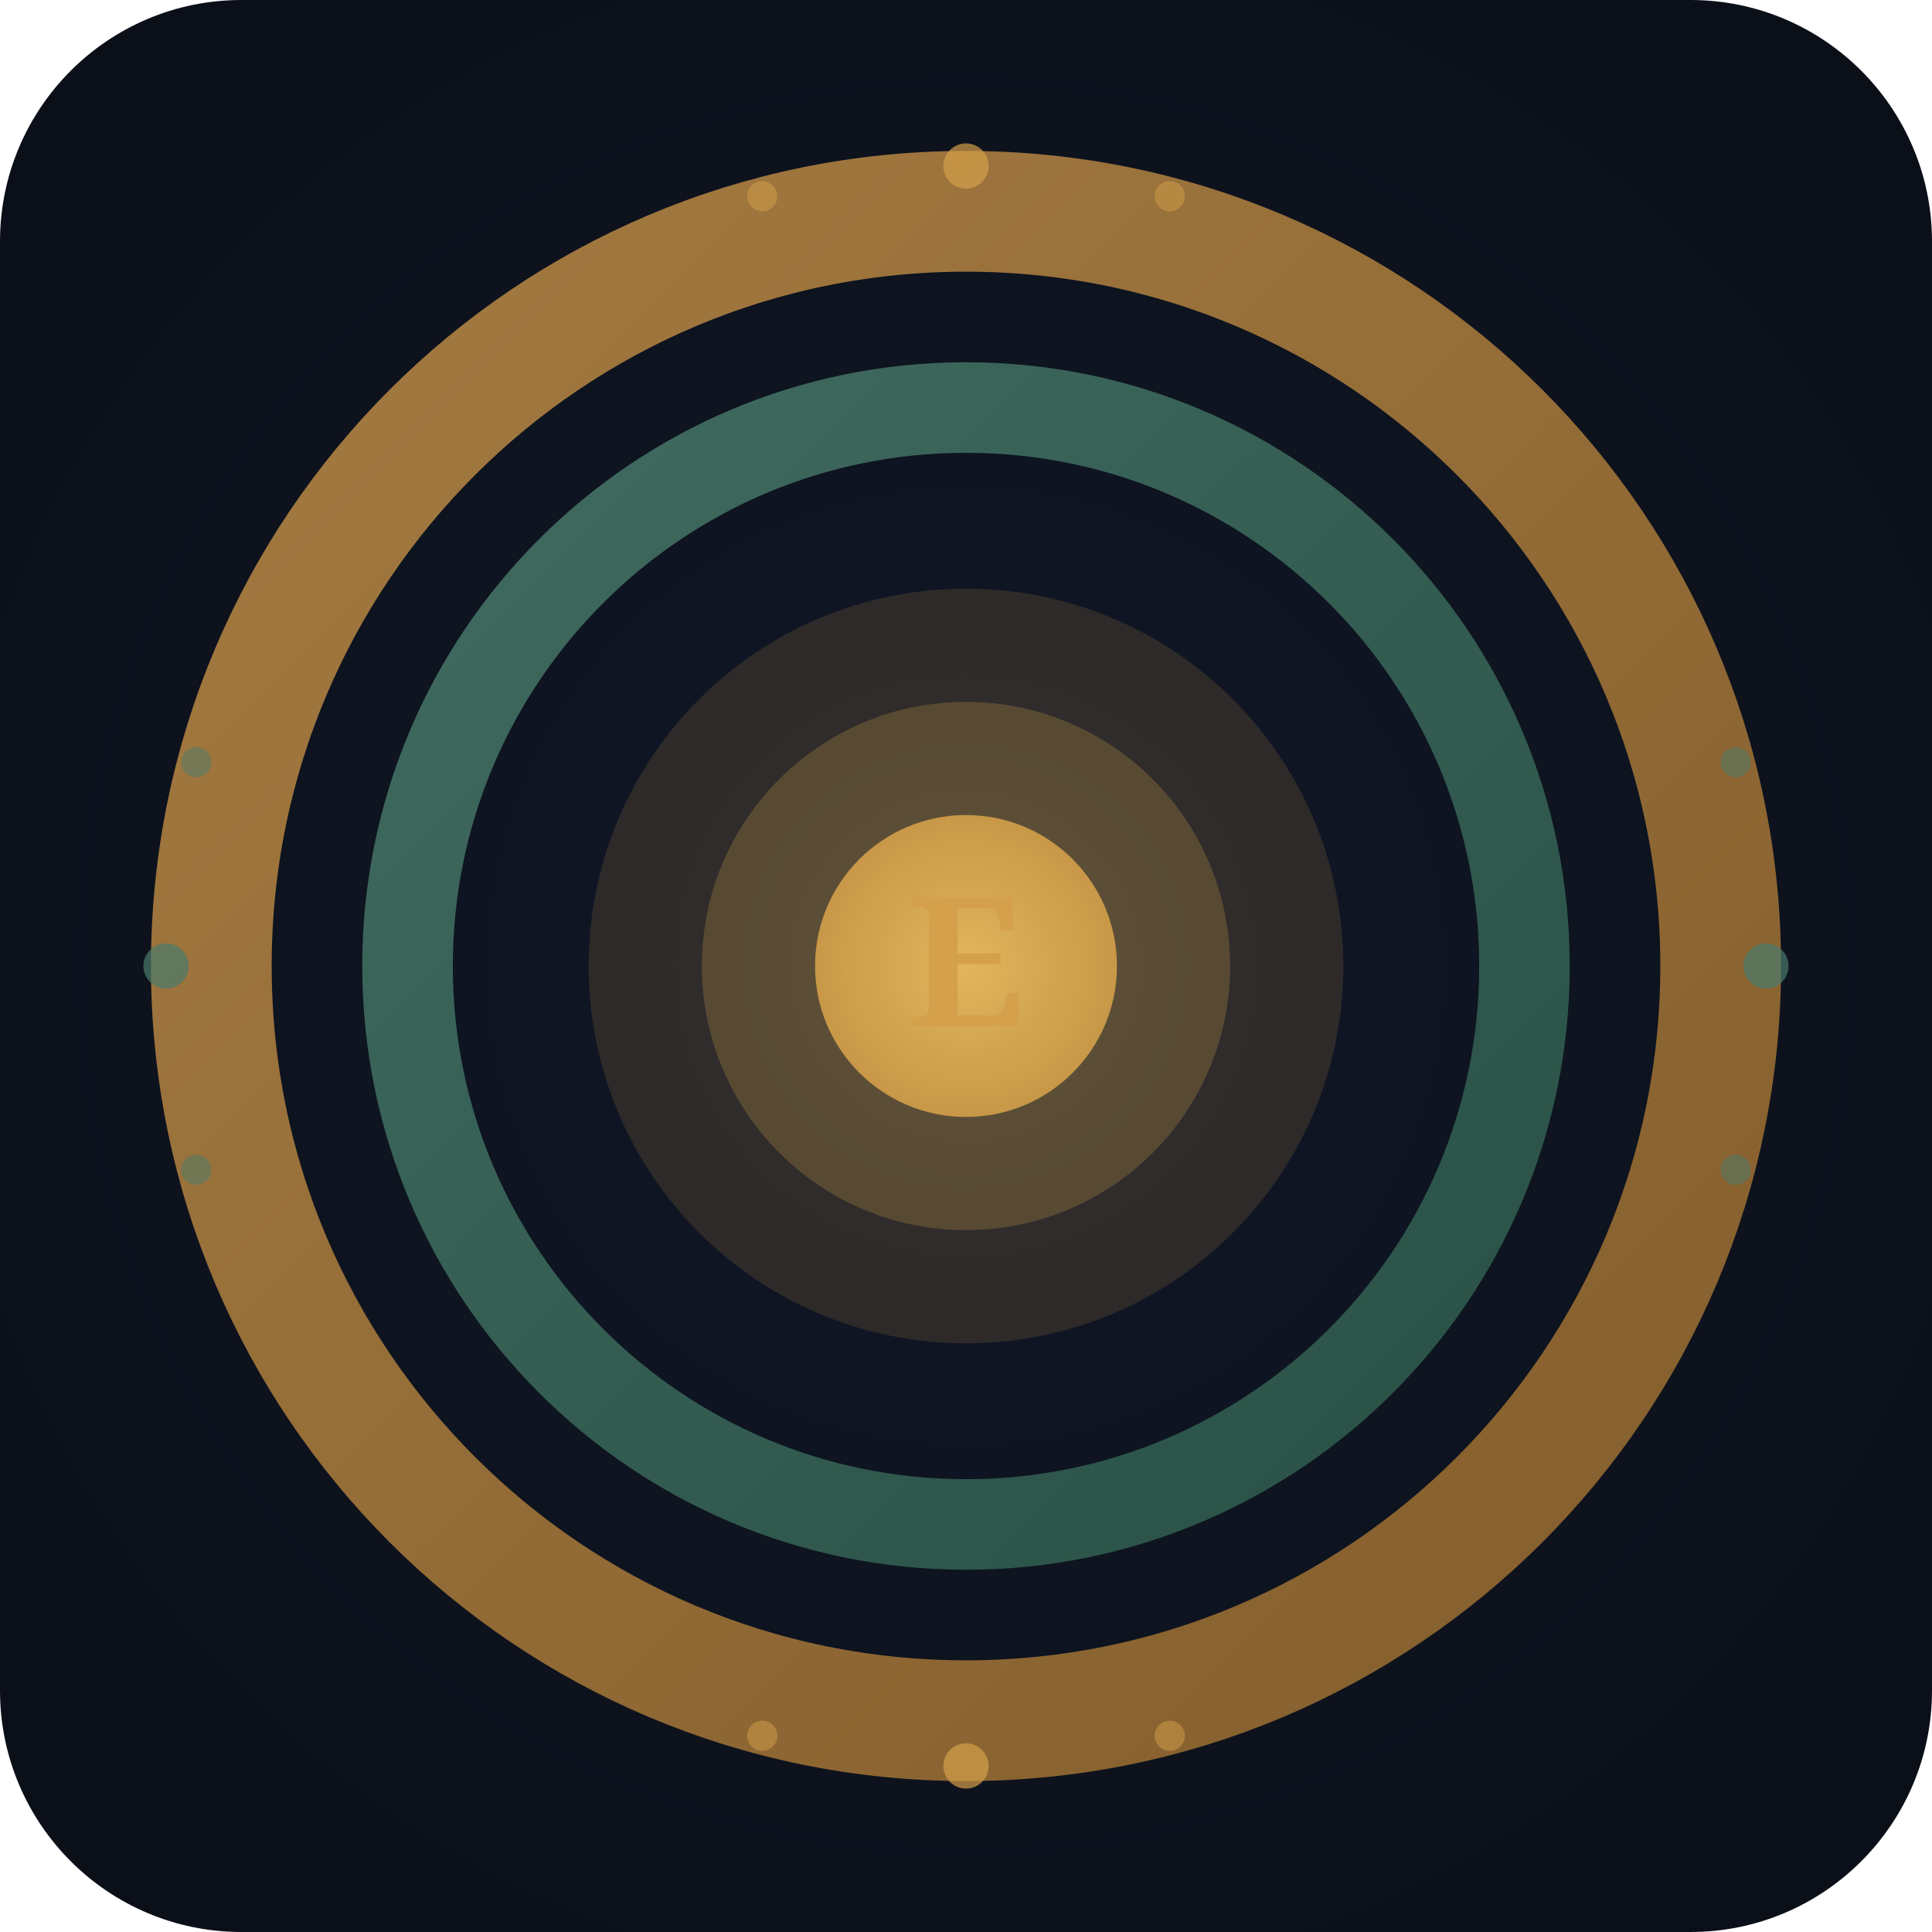
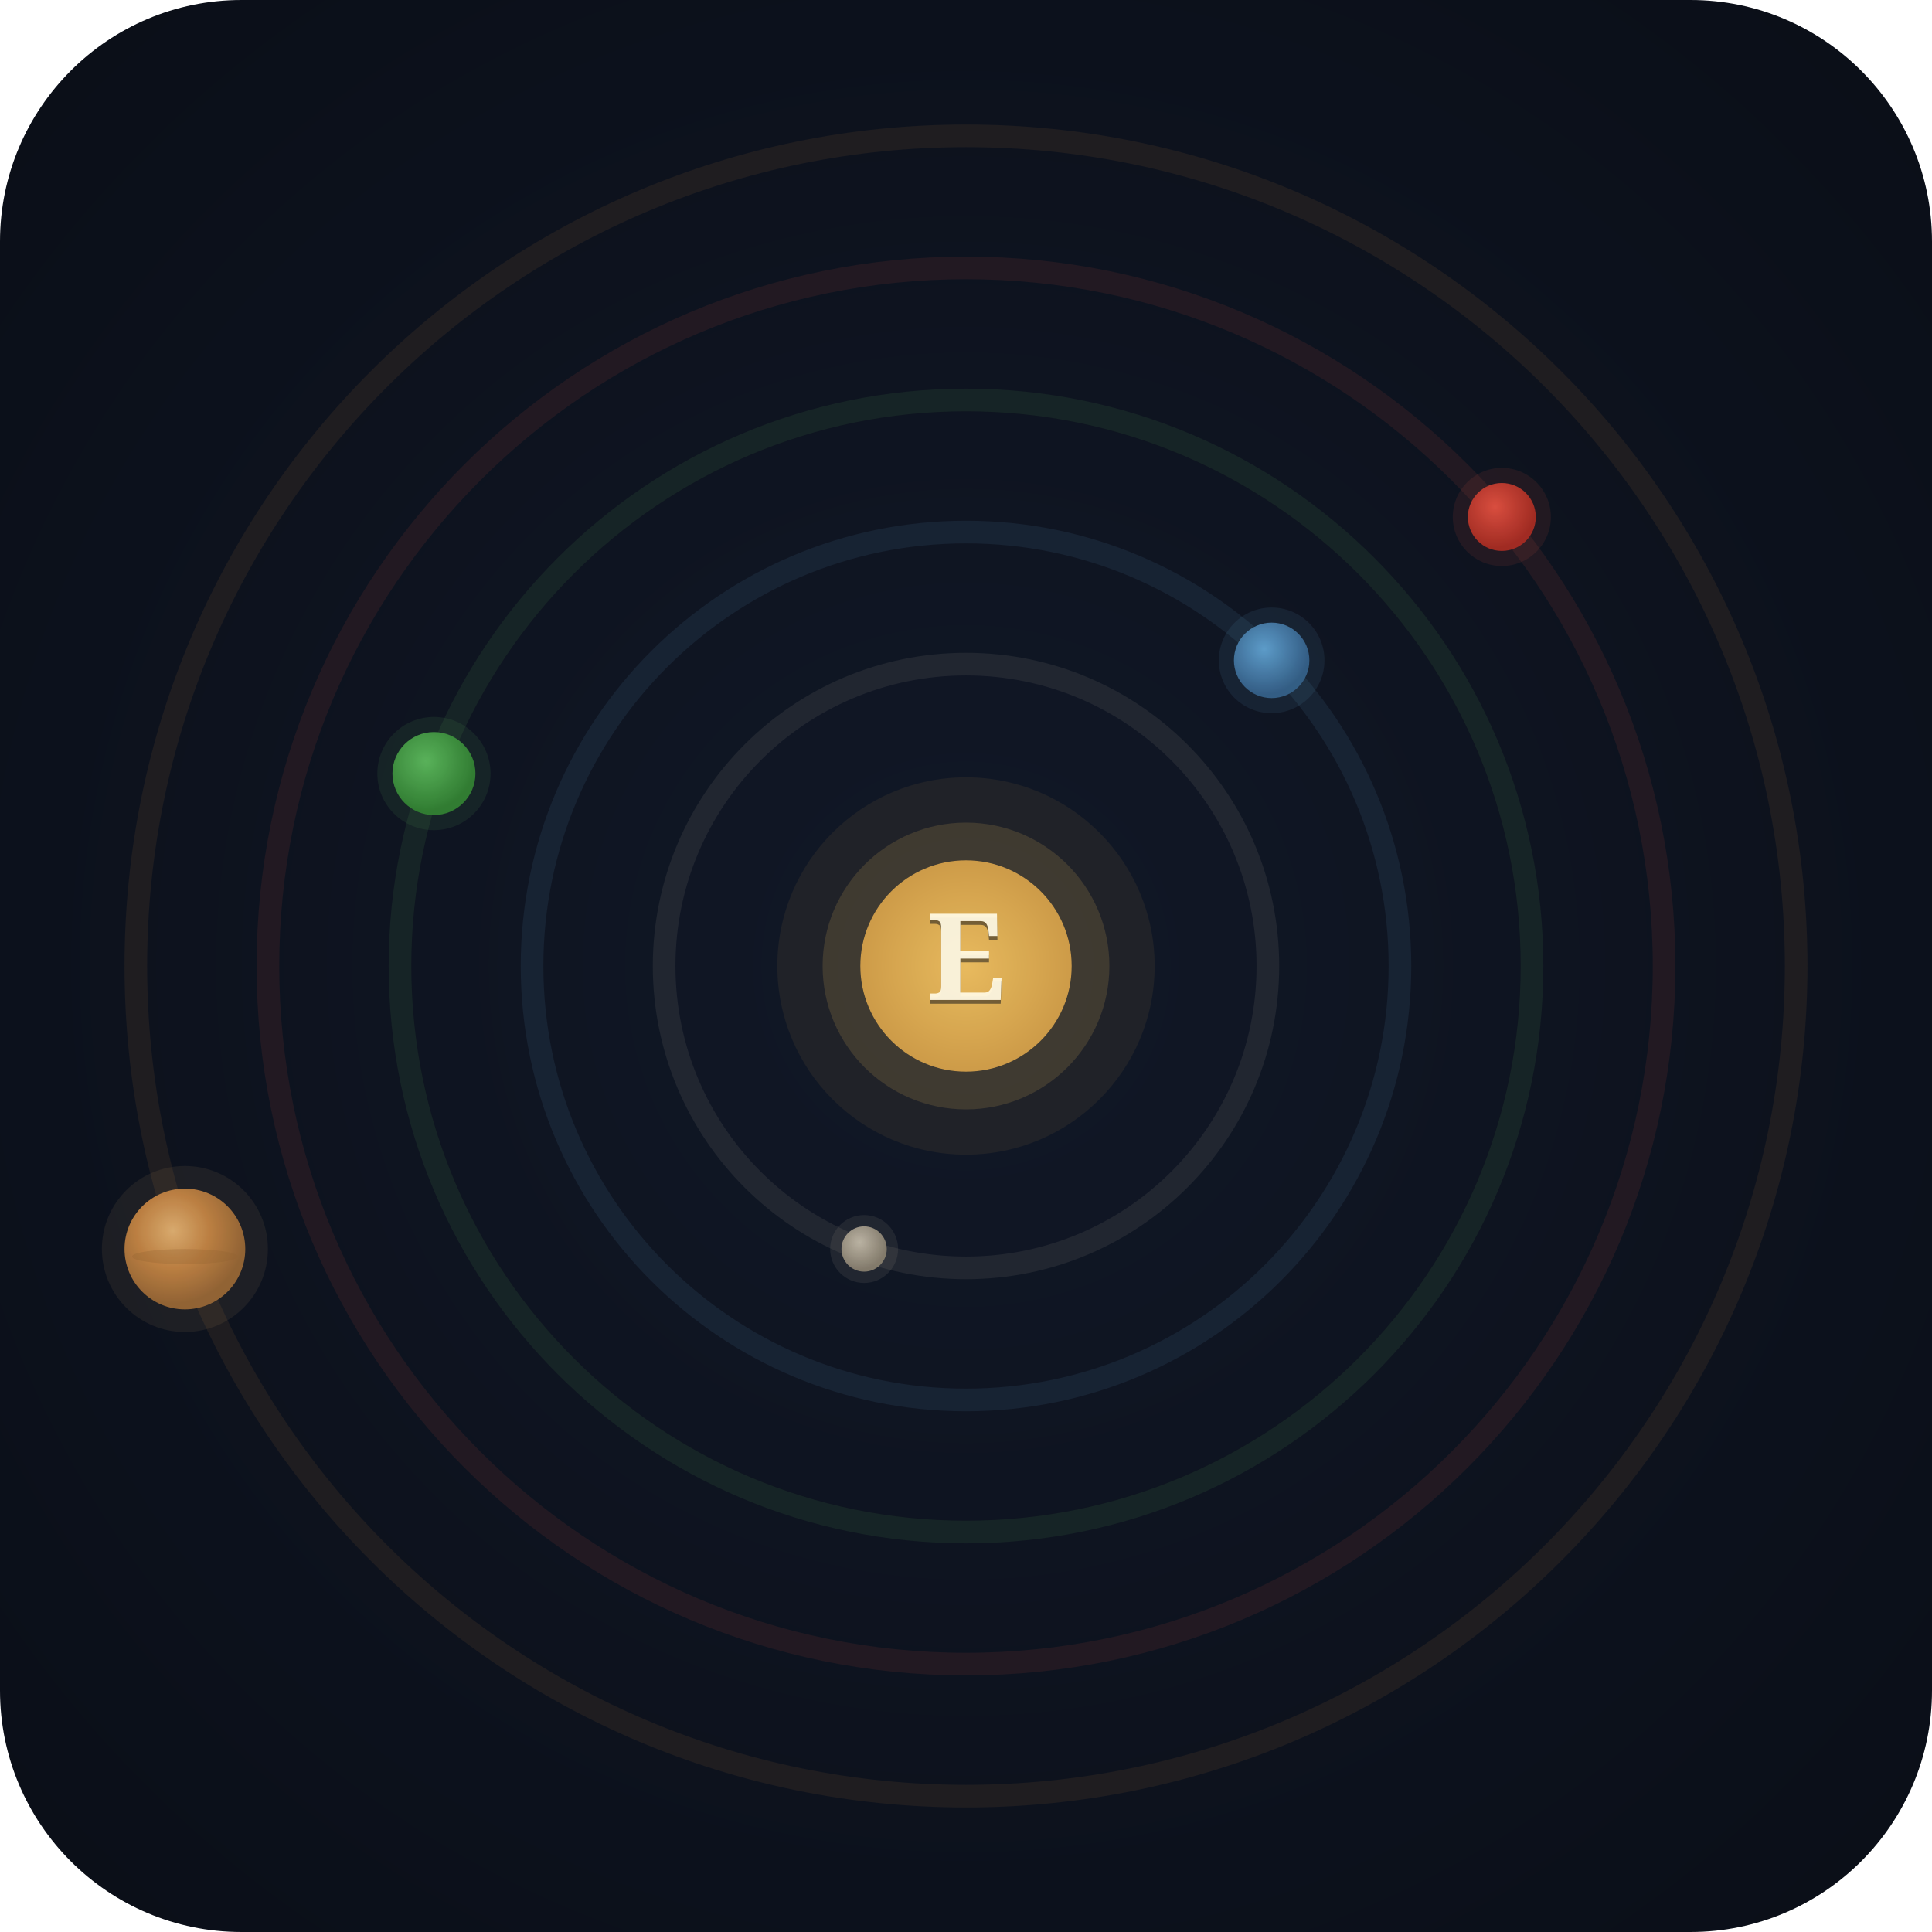
<svg xmlns="http://www.w3.org/2000/svg" viewBox="0 0 512 512" width="512" height="512">
  <defs>
    <radialGradient id="core" cx="50%" cy="50%" r="50%">
      <stop offset="0%" stop-color="#f0c060" />
      <stop offset="100%" stop-color="#d4a04a" />
    </radialGradient>
    <radialGradient id="bg" cx="50%" cy="50%" r="70%">
      <stop offset="0%" stop-color="#111827" />
      <stop offset="100%" stop-color="#0a0e17" />
    </radialGradient>
-     <linearGradient id="pent" x1="0%" y1="0%" x2="100%" y2="100%">
-       <stop offset="0%" stop-color="#c9944a" />
-       <stop offset="100%" stop-color="#a07030" />
-     </linearGradient>
-     <linearGradient id="mack" x1="0%" y1="0%" x2="100%" y2="100%">
-       <stop offset="0%" stop-color="#4a7a6b" />
-       <stop offset="100%" stop-color="#2d5a4a" />
-     </linearGradient>
+     <radialGradient id="earth" cx="40%" cy="35%" r="60%">
+       <stop offset="0%" stop-color="#5cb85c" />
+       <stop offset="100%" stop-color="#2d7a2d" />
+     </radialGradient>
+     <radialGradient id="mars" cx="40%" cy="35%" r="60%">
+       <stop offset="0%" stop-color="#e05040" />
+       <stop offset="100%" stop-color="#a02820" />
+     </radialGradient>
+     <radialGradient id="venus" cx="40%" cy="35%" r="60%">
+       <stop offset="0%" stop-color="#60a0d0" />
+       <stop offset="100%" stop-color="#305880" />
+     </radialGradient>
+     <radialGradient id="mercury" cx="40%" cy="35%" r="60%">
+       <stop offset="0%" stop-color="#c0b8a8" />
+       <stop offset="100%" stop-color="#807868" />
+     </radialGradient>
+     <radialGradient id="jupiter" cx="40%" cy="35%" r="60%">
+       <stop offset="0%" stop-color="#e0b070" />
+       <stop offset="50%" stop-color="#c08040" />
+       <stop offset="100%" stop-color="#906030" />
+     </radialGradient>
  </defs>
  <rect width="512" height="512" rx="64" fill="url(#bg)" />
-   <circle cx="256" cy="256" r="200" fill="none" stroke="url(#pent)" stroke-width="32" opacity="0.8" />
-   <circle cx="256" cy="256" r="148" fill="none" stroke="url(#mack)" stroke-width="24" opacity="0.85" />
-   <circle cx="256" cy="256" r="100" fill="url(#core)" opacity="0.15" />
-   <circle cx="256" cy="256" r="70" fill="url(#core)" opacity="0.25" />
-   <circle cx="256" cy="256" r="40" fill="url(#core)" opacity="0.9" />
-   <circle cx="256" cy="44" r="6" fill="#d4a04a" opacity="0.7" />
-   <circle cx="310" cy="52" r="4" fill="#d4a04a" opacity="0.5" />
-   <circle cx="202" cy="52" r="4" fill="#d4a04a" opacity="0.5" />
-   <circle cx="256" cy="468" r="6" fill="#d4a04a" opacity="0.7" />
-   <circle cx="310" cy="460" r="4" fill="#d4a04a" opacity="0.5" />
-   <circle cx="202" cy="460" r="4" fill="#d4a04a" opacity="0.5" />
-   <circle cx="44" cy="256" r="6" fill="#4a7a6b" opacity="0.7" />
-   <circle cx="52" cy="202" r="4" fill="#4a7a6b" opacity="0.5" />
-   <circle cx="52" cy="310" r="4" fill="#4a7a6b" opacity="0.5" />
-   <circle cx="468" cy="256" r="6" fill="#4a7a6b" opacity="0.7" />
-   <circle cx="460" cy="202" r="4" fill="#4a7a6b" opacity="0.5" />
-   <circle cx="460" cy="310" r="4" fill="#4a7a6b" opacity="0.5" />
-   <text x="256" y="272" text-anchor="middle" font-family="Georgia, serif" font-size="48" font-weight="bold" fill="#d4a04a" opacity="0.95">E</text>
+   <circle cx="256" cy="256" r="80" fill="none" stroke="#c0b8a8" stroke-width="6" opacity="0.1" />
+   <circle cx="256" cy="256" r="115" fill="none" stroke="#60a0d0" stroke-width="6" opacity="0.1" />
+   <circle cx="256" cy="256" r="150" fill="none" stroke="#5cb85c" stroke-width="6" opacity="0.1" />
+   <circle cx="256" cy="256" r="185" fill="none" stroke="#e05040" stroke-width="6" opacity="0.1" />
+   <circle cx="256" cy="256" r="220" fill="none" stroke="#c08040" stroke-width="6" opacity="0.1" />
+   <circle cx="256" cy="256" r="50" fill="#d4a04a" opacity="0.08" />
+   <circle cx="256" cy="256" r="38" fill="#f0c060" opacity="0.15" />
+   <circle cx="256" cy="256" r="28" fill="url(#core)" opacity="0.95" />
+   <text x="256" y="266" text-anchor="middle" font-family="Georgia, serif" font-size="32" font-weight="bold" fill="#0a0e17" opacity="0.5">E</text>
+   <text x="256" y="265" text-anchor="middle" font-family="Georgia, serif" font-size="32" font-weight="bold" fill="#fff8e0" opacity="0.95">E</text>
+   <circle cx="229" cy="331" r="6" fill="url(#mercury)" opacity="0.95" />
+   <circle cx="229" cy="331" r="9" fill="#c0b8a8" opacity="0.1" />
+   <circle cx="337" cy="175" r="10" fill="url(#venus)" opacity="0.95" />
+   <circle cx="337" cy="175" r="14" fill="#60a0d0" opacity="0.1" />
+   <circle cx="115" cy="205" r="11" fill="url(#earth)" opacity="0.95" />
+   <circle cx="115" cy="205" r="15" fill="#5cb85c" opacity="0.1" />
+   <circle cx="398" cy="137" r="9" fill="url(#mars)" opacity="0.95" />
+   <circle cx="398" cy="137" r="13" fill="#e05040" opacity="0.1" />
+   <circle cx="49" cy="331" r="16" fill="url(#jupiter)" opacity="0.95" />
+   <circle cx="49" cy="331" r="22" fill="#e0b070" opacity="0.08" />
+   <ellipse cx="49" cy="333" rx="14" ry="2" fill="#906030" opacity="0.3" />
</svg>
